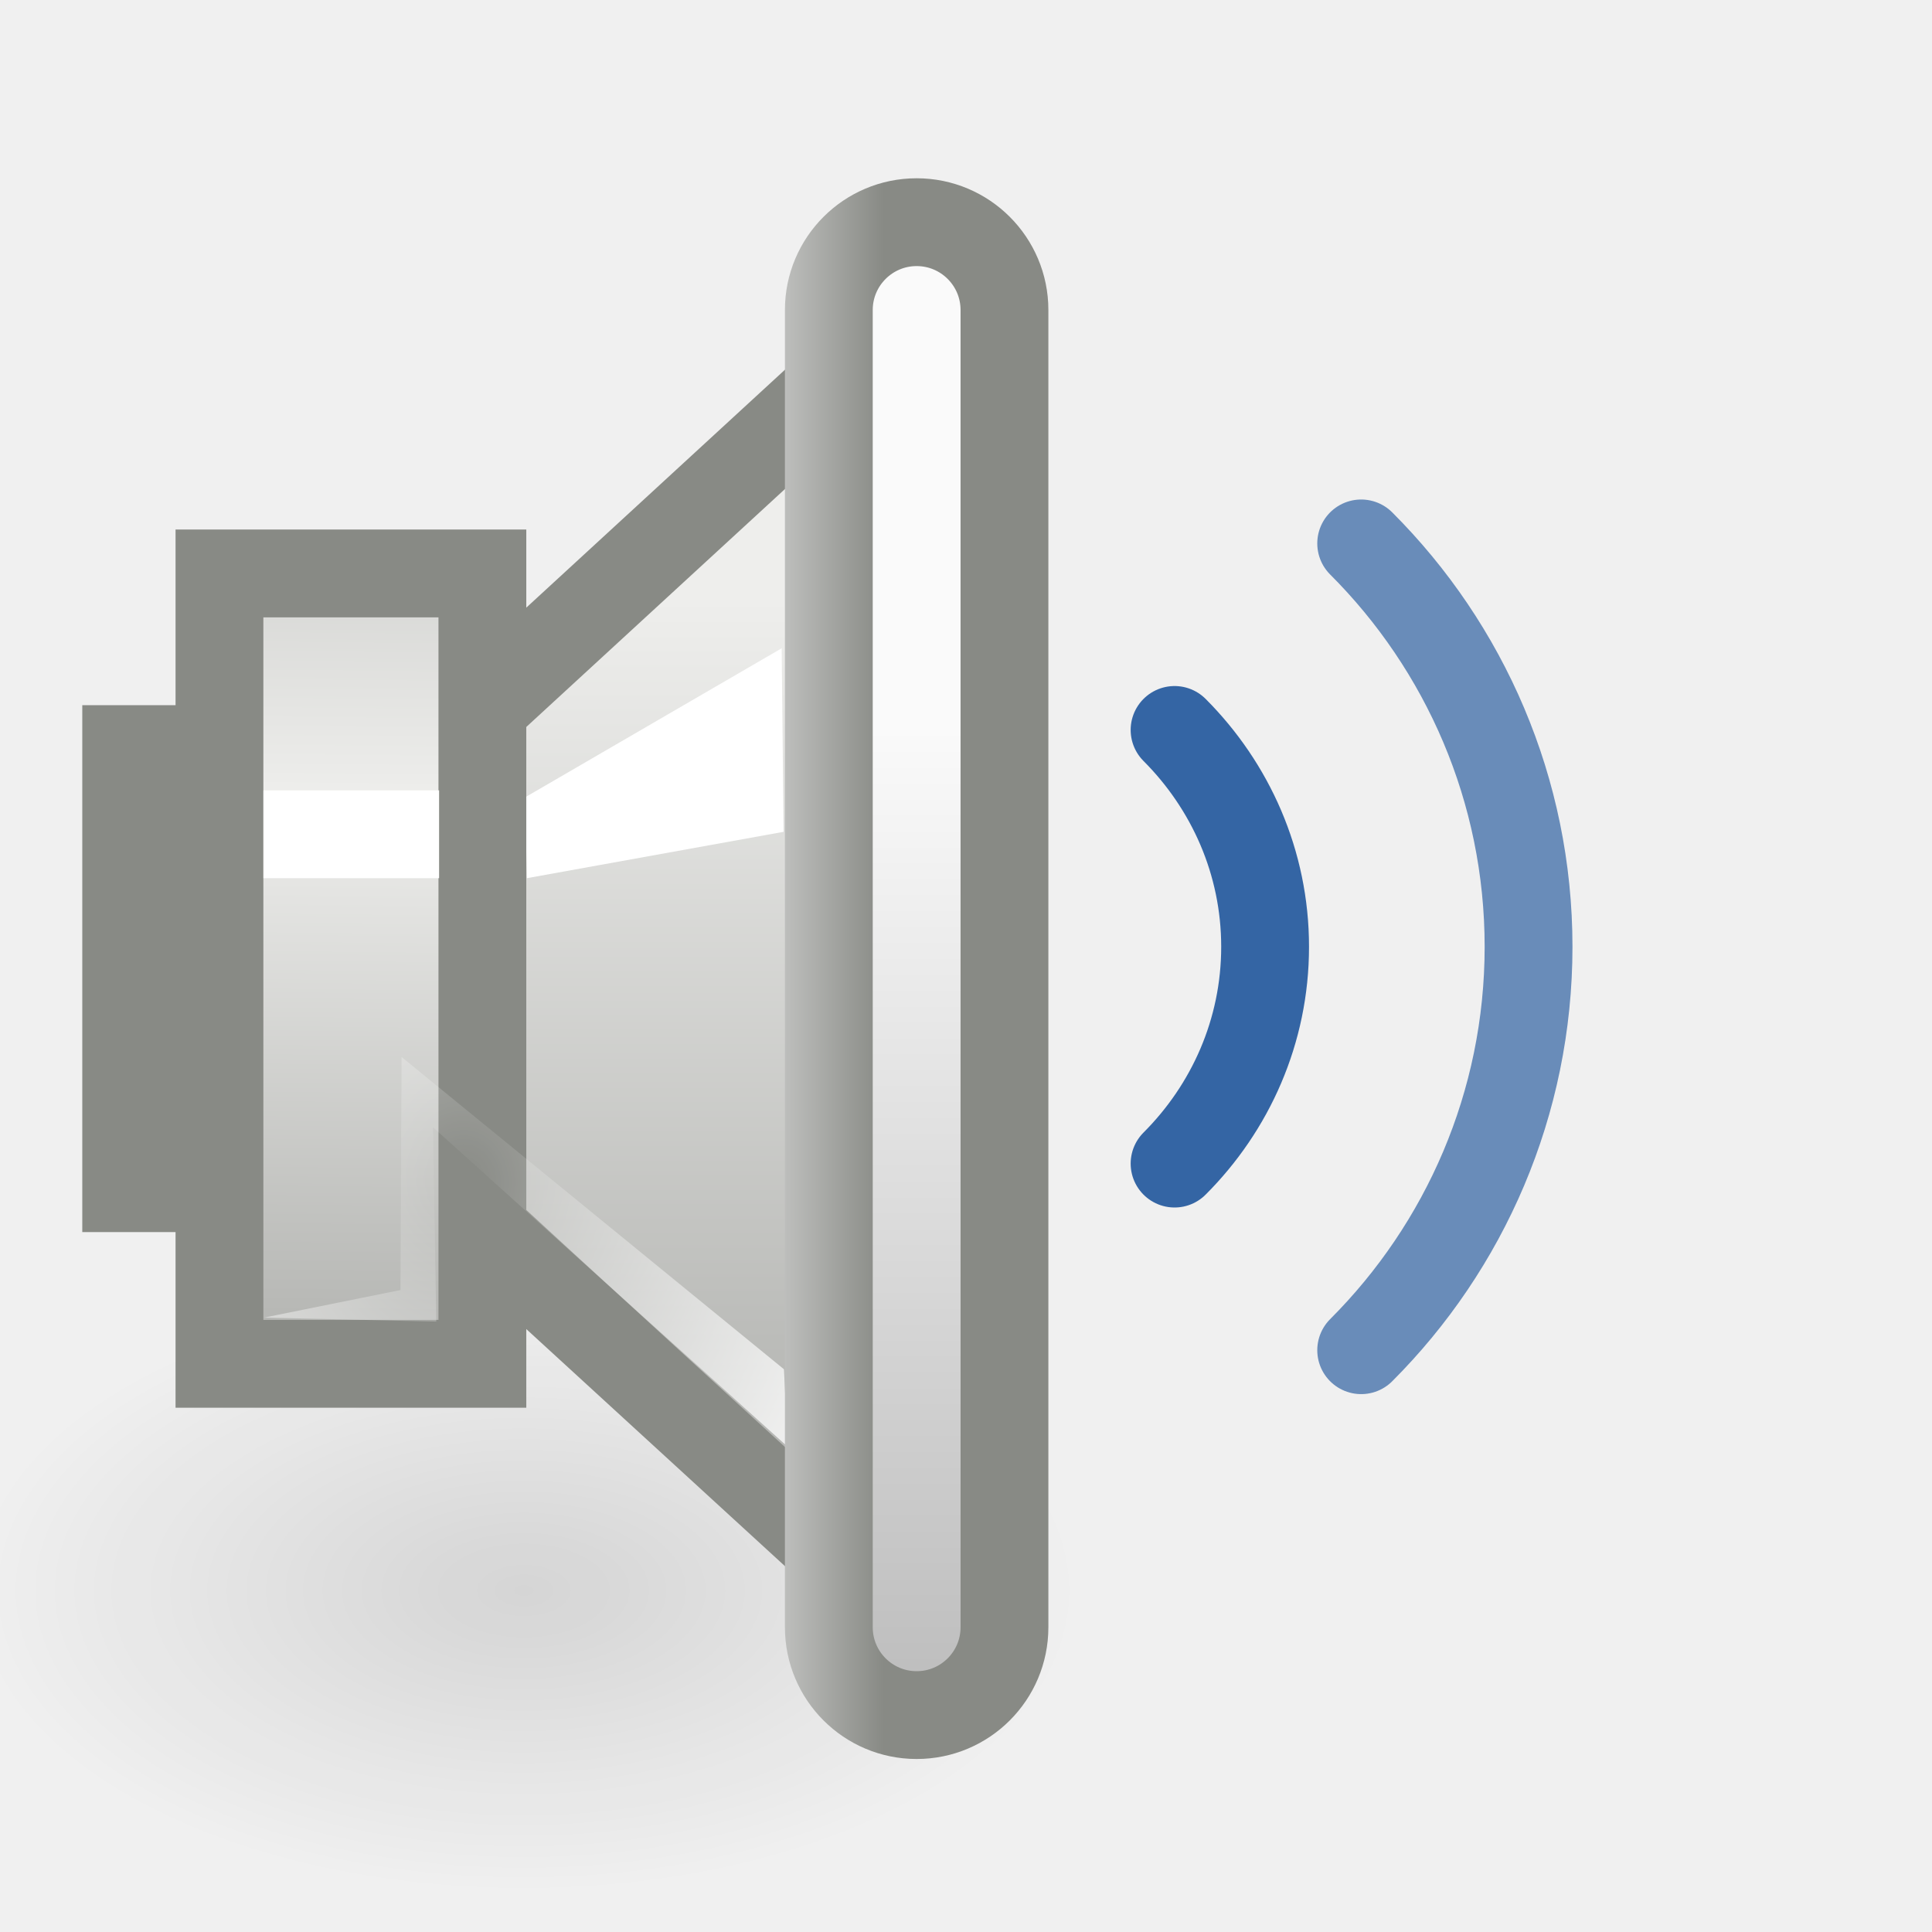
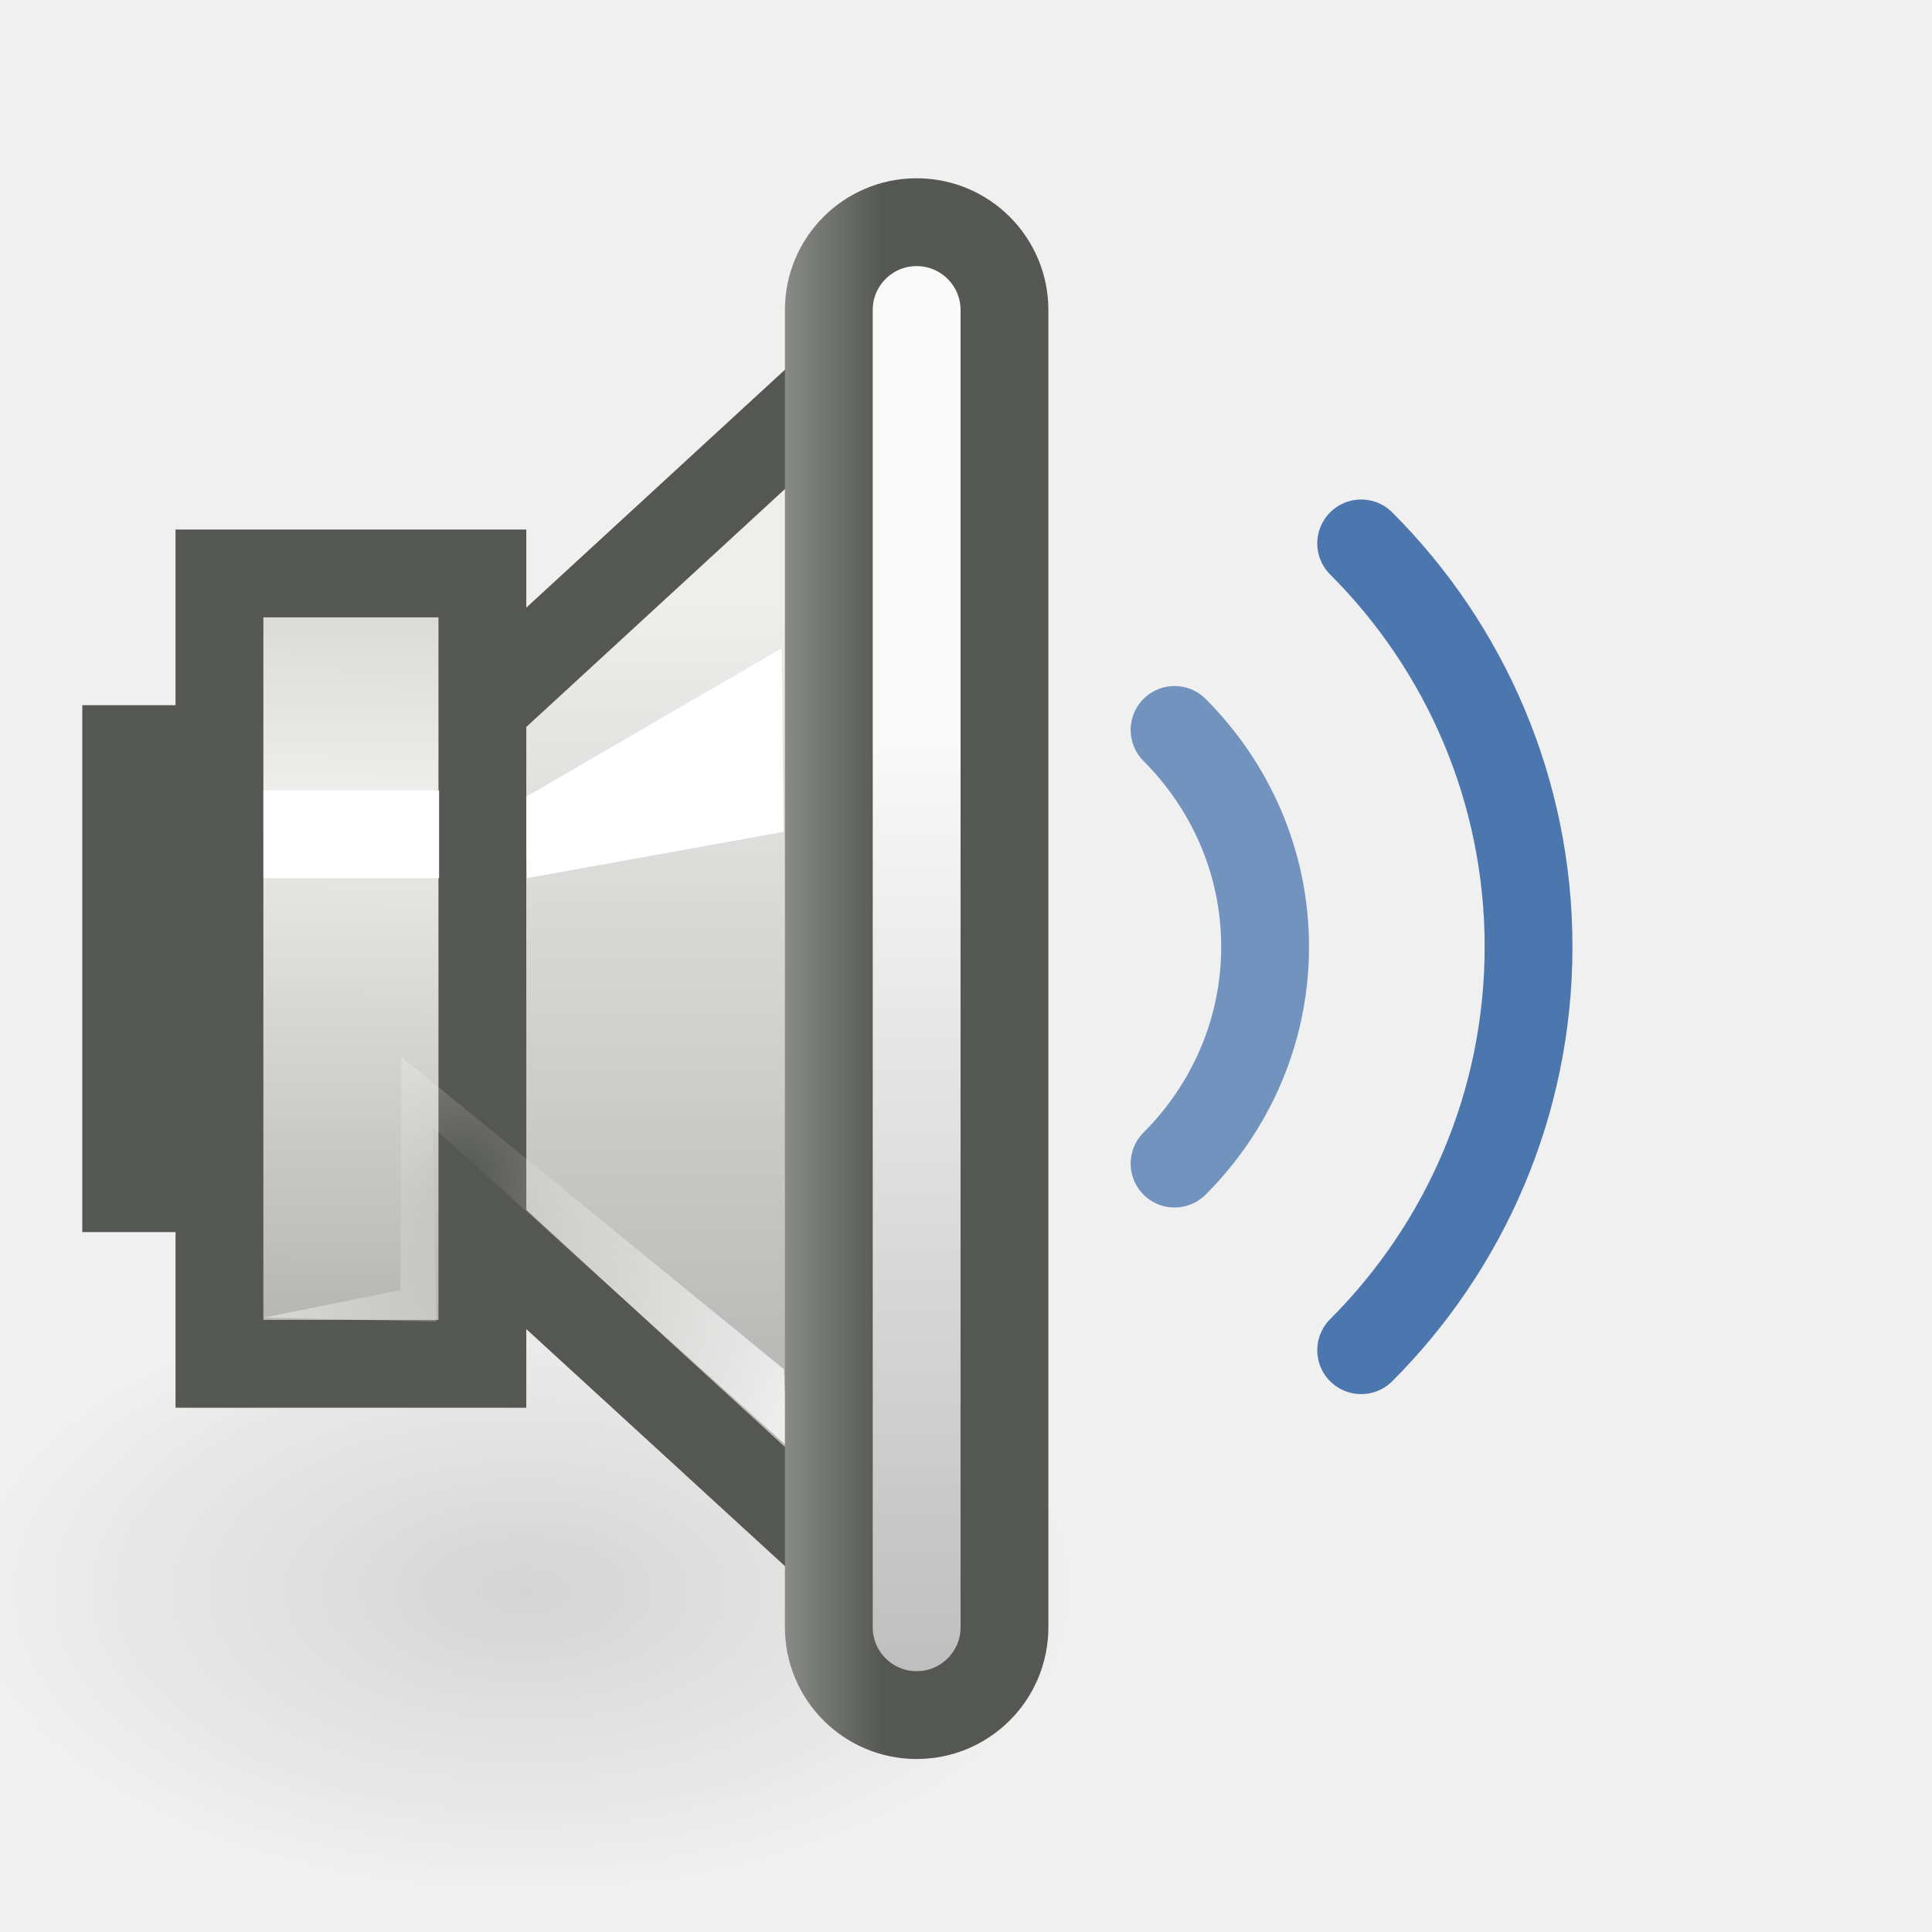
<svg xmlns="http://www.w3.org/2000/svg" xmlns:xlink="http://www.w3.org/1999/xlink" width="22" height="22" id="svg2566" version="1.0">
  <defs id="defs2568">
    <linearGradient id="linearGradient3915">
-       <stop style="stop-color:#bdbebc;stop-opacity:1;" offset="0" id="stop3917" />
-       <stop style="stop-color:#888a85;stop-opacity:1;" offset="1" id="stop3919" />
+       <stop style="stop-color:#888a85" offset="0" id="stop3917" />
+       <stop style="stop-color:#555753" offset="1" id="stop3919" />
    </linearGradient>
    <linearGradient id="linearGradient3674">
      <stop style="stop-color:#ffffff;stop-opacity:0;" offset="0" id="stop3676" />
      <stop style="stop-color:#ffffff;stop-opacity:1;" offset="1" id="stop3678" />
    </linearGradient>
    <linearGradient id="linearGradient3657">
      <stop style="stop-color:#fafafa;stop-opacity:1;" offset="0" id="stop3659" />
      <stop style="stop-color:#bfbfbf;stop-opacity:1;" offset="1" id="stop3661" />
    </linearGradient>
    <linearGradient id="linearGradient3609">
      <stop style="stop-color:#000000;stop-opacity:1;" offset="0" id="stop3611" />
      <stop style="stop-color:#000000;stop-opacity:0;" offset="1" id="stop3613" />
    </linearGradient>
    <linearGradient xlink:href="#linearGradient4608" id="linearGradient4585" gradientUnits="userSpaceOnUse" gradientTransform="matrix(1.365482,0,0,1.365482,-69.4432,9.599003e-2)" x1="56.303" y1="4.937" x2="56.303" y2="11.73" />
    <linearGradient xlink:href="#linearGradient4608" id="linearGradient4641" x1="58.016" y1="35.015" x2="57.954" y2="40.999" gradientUnits="userSpaceOnUse" spreadMethod="reflect" gradientTransform="matrix(0.997993,0,0,1,-56.88146,-25.97)" />
    <linearGradient id="linearGradient3524">
      <stop style="stop-color:#729fcf;stop-opacity:0;" offset="0" id="stop3526" />
      <stop id="stop3534" offset="0.85" style="stop-color:#729fcf;stop-opacity:0;" />
      <stop style="stop-color:#729fcf;stop-opacity:1;" offset="1" id="stop3528" />
    </linearGradient>
    <linearGradient id="linearGradient4596">
      <stop style="stop-color:#eeeeec" offset="0" id="stop4598" />
      <stop style="stop-color:#acaeaa;stop-opacity:1;" offset="1" id="stop4600" />
    </linearGradient>
    <linearGradient xlink:href="#linearGradient4596" id="linearGradient3477" gradientUnits="userSpaceOnUse" gradientTransform="translate(-35,15.99589)" spreadMethod="reflect" x1="49.995" y1="4.748" x2="49.996" y2="9.778" />
    <linearGradient id="linearGradient4608">
      <stop style="stop-color:#eeeeec" offset="0" id="stop4610" />
      <stop style="stop-color:#b6b7b4;stop-opacity:1;" offset="1" id="stop4612" />
    </linearGradient>
    <linearGradient xlink:href="#linearGradient4608" id="linearGradient3473" gradientUnits="userSpaceOnUse" gradientTransform="translate(-36,16)" x1="54" y1="3.01" x2="54" y2="12.998" />
    <radialGradient xlink:href="#linearGradient3609" id="radialGradient3615" cx="6.408" cy="17.404" fx="6.408" fy="17.404" r="5.524" gradientTransform="matrix(1,0,0,0.416,4.014801e-16,10.16382)" gradientUnits="userSpaceOnUse" />
    <linearGradient xlink:href="#linearGradient3657" id="linearGradient3663" x1="10.438" y1="4.047" x2="10.438" y2="18.985" gradientUnits="userSpaceOnUse" />
    <linearGradient xlink:href="#linearGradient3657" id="linearGradient3668" gradientUnits="userSpaceOnUse" x1="10.438" y1="8.29" x2="10.438" y2="18.985" />
    <radialGradient xlink:href="#linearGradient3674" id="radialGradient3680" cx="5.082" cy="12.516" fx="5.082" fy="12.516" r="2.983" gradientTransform="matrix(1.473969,4.732056e-16,-1.430159e-8,1.708883,-2.209873,-7.928635)" gradientUnits="userSpaceOnUse" />
    <linearGradient xlink:href="#linearGradient3915" id="linearGradient3921" x1="8.938" y1="11.03" x2="10.062" y2="11.03" gradientUnits="userSpaceOnUse" />
  </defs>
  <g id="layer1">
-     <path style="opacity:0.72;color:#000000;fill:none;fill-opacity:1;fill-rule:evenodd;stroke:#3465a4;stroke-width:1;stroke-linecap:round;stroke-linejoin:miter;marker:none;marker-start:none;marker-mid:none;marker-end:none;stroke-miterlimit:4;stroke-dasharray:none;stroke-dashoffset:0;stroke-opacity:1;visibility:visible;display:inline;overflow:visible" d="M 15.5,15.375 C 16.679,14.196 17.406,12.567 17.406,10.781 C 17.406,8.995 16.679,7.366 15.5,6.188" id="path3233" />
-     <path style="opacity:1;color:#000000;fill:none;fill-opacity:1;fill-rule:evenodd;stroke:#3465a4;stroke-width:1;stroke-linecap:round;stroke-linejoin:miter;marker:none;marker-start:none;marker-mid:none;marker-end:none;stroke-miterlimit:4;stroke-dasharray:none;stroke-dashoffset:0;stroke-opacity:1;visibility:visible;display:inline;overflow:visible" d="M 13.375,13.25 C 14.01,12.615 14.406,11.744 14.406,10.781 C 14.406,9.819 14.01,8.948 13.375,8.312" id="path3227" />
-     <rect style="opacity:1;color:#000000;fill:#888a85;fill-opacity:1;fill-rule:evenodd;stroke:none;stroke-width:1;stroke-linecap:round;stroke-linejoin:round;marker:none;marker-start:none;marker-mid:none;marker-end:none;stroke-miterlimit:4;stroke-dasharray:none;stroke-dashoffset:0;stroke-opacity:1;visibility:visible;display:inline;overflow:visible" id="rect4616" width="1.5" height="6" x="0.937" y="8.03" />
+     <path style="opacity:0.868;color:#000000;fill:none;fill-opacity:1;fill-rule:evenodd;stroke:#3465a4;stroke-width:1;stroke-linecap:round;stroke-linejoin:miter;marker:none;marker-start:none;marker-mid:none;marker-end:none;stroke-miterlimit:4;stroke-dasharray:none;stroke-dashoffset:0;stroke-opacity:1;visibility:visible;display:inline;overflow:visible" d="M 15.5,15.375 C 16.679,14.196 17.406,12.567 17.406,10.781 C 17.406,8.995 16.679,7.366 15.5,6.188" id="path3233" />
+     <path style="opacity:0.67;color:#000000;fill:none;fill-opacity:1;fill-rule:evenodd;stroke:#3465a4;stroke-width:1;stroke-linecap:round;stroke-linejoin:miter;marker:none;marker-start:none;marker-mid:none;marker-end:none;stroke-miterlimit:4;stroke-dasharray:none;stroke-dashoffset:0;stroke-opacity:1;visibility:visible;display:inline;overflow:visible" d="M 13.375,13.25 C 14.01,12.615 14.406,11.744 14.406,10.781 C 14.406,9.819 14.01,8.948 13.375,8.312" id="path3227" />
+     <rect style="opacity:1;color:#000000;fill:#555753;fill-opacity:1;fill-rule:evenodd;stroke:none;stroke-width:1;stroke-linecap:round;stroke-linejoin:round;marker:none;marker-start:none;marker-mid:none;marker-end:none;stroke-miterlimit:4;stroke-dasharray:none;stroke-dashoffset:0;stroke-opacity:1;visibility:visible;display:inline;overflow:visible" id="rect4616" width="1.5" height="6" x="0.937" y="8.03" />
    <path style="opacity:0.115;color:#000000;fill:url(#radialGradient3615);fill-opacity:1;fill-rule:nonzero;stroke:none;stroke-width:1;stroke-linecap:round;stroke-linejoin:round;marker:none;marker-start:none;marker-mid:none;marker-end:none;stroke-miterlimit:4;stroke-dasharray:none;stroke-dashoffset:0;stroke-opacity:1;visibility:visible;display:inline;overflow:visible" id="path3607" d="M 11.932 17.404 A 5.524 2.298 0 1 1  0.884,17.404 A 5.524 2.298 0 1 1  11.932 17.404 z" transform="matrix(1.144,0,0,1.5,-1.364716,-7.994796)" />
-     <path style="color:#000000;fill:url(#linearGradient4585);fill-opacity:1;fill-rule:evenodd;stroke:#888a85;stroke-width:1;stroke-linecap:round;stroke-linejoin:miter;marker:none;marker-start:none;marker-mid:none;marker-end:none;stroke-miterlimit:4;stroke-dashoffset:0;stroke-opacity:1;visibility:visible;display:inline;overflow:visible" d="M 4.437,9.03 L 10.438,3.51 L 10.438,18.53 L 4.437,13.03 L 4.437,9.03 z " id="path4542" />
+     <path style="color:#000000;fill:url(#linearGradient4585);fill-opacity:1;fill-rule:evenodd;stroke:#555753;stroke-width:1;stroke-linecap:round;stroke-linejoin:miter;marker:none;marker-start:none;marker-mid:none;marker-end:none;stroke-miterlimit:4;stroke-dashoffset:0;stroke-opacity:1;visibility:visible;display:inline;overflow:visible" d="M 4.437,9.03 L 10.438,3.51 L 10.438,18.53 L 4.437,13.03 L 4.437,9.03 z " id="path4542" />
    <path style="color:#000000;fill:#ffffff;fill-opacity:1;fill-rule:evenodd;stroke:none;stroke-width:1;stroke-linecap:round;stroke-linejoin:miter;marker:none;marker-start:none;marker-mid:none;marker-end:none;stroke-miterlimit:4;stroke-dashoffset:0;stroke-opacity:1;visibility:visible;display:inline;overflow:visible" d="M 5.978,9.08 L 8.901,7.382 L 8.923,9.472 L 6,10 L 5.978,9.08 z " id="path4544" />
-     <rect style="opacity:1;color:#000000;fill:url(#linearGradient4641);fill-opacity:1;fill-rule:evenodd;stroke:#888a85;stroke-width:1;stroke-linecap:round;stroke-linejoin:miter;marker:none;marker-start:none;marker-mid:none;marker-end:none;stroke-miterlimit:4;stroke-dasharray:none;stroke-dashoffset:0;stroke-opacity:1;visibility:visible;display:inline;overflow:visible" id="rect4614" width="2.994" height="9" x="2.499" y="6.53" />
+     <rect style="opacity:1;color:#000000;fill:url(#linearGradient4641);fill-opacity:1;fill-rule:evenodd;stroke:#555753;stroke-width:1;stroke-linecap:round;stroke-linejoin:miter;marker:none;marker-start:none;marker-mid:none;marker-end:none;stroke-miterlimit:4;stroke-dasharray:none;stroke-dashoffset:0;stroke-opacity:1;visibility:visible;display:inline;overflow:visible" id="rect4614" width="2.994" height="9" x="2.499" y="6.53" />
    <path style="opacity:0.769;color:#000000;fill:url(#radialGradient3680);fill-opacity:1.0;fill-rule:nonzero;stroke:none;stroke-width:1;stroke-linecap:round;stroke-linejoin:round;marker:none;marker-start:none;marker-mid:none;marker-end:none;stroke-miterlimit:4;stroke-dasharray:none;stroke-dashoffset:0;stroke-opacity:1;visibility:visible;display:inline;overflow:visible" d="M 3.005,15.004 L 4.968,15.049 L 4.931,12.837 L 8.971,16.476 L 8.927,15.592 L 4.573,12.036 L 4.56,14.69 L 3.005,15.004 z " id="path3672" />
    <rect style="opacity:1;color:#000000;fill:url(#linearGradient3668);fill-opacity:1.0;fill-rule:evenodd;stroke:url(#linearGradient3921);stroke-width:1;stroke-linecap:round;stroke-linejoin:round;marker:none;marker-start:none;marker-mid:none;marker-end:none;stroke-miterlimit:4;stroke-dasharray:none;stroke-dashoffset:0;stroke-opacity:1;visibility:visible;display:inline;overflow:visible" id="rect5643" width="2" height="17" x="9.438" y="2.53" ry="1" rx="1" />
    <rect style="opacity:1;color:#000000;fill:#ffffff;fill-opacity:1;fill-rule:nonzero;stroke:none;stroke-width:1;stroke-linecap:round;stroke-linejoin:round;marker:none;marker-start:none;marker-mid:none;marker-end:none;stroke-miterlimit:4;stroke-dasharray:none;stroke-dashoffset:0;stroke-opacity:1;visibility:visible;display:inline;overflow:visible" id="rect3670" width="2" height="1" x="3" y="9" />
  </g>
</svg>
